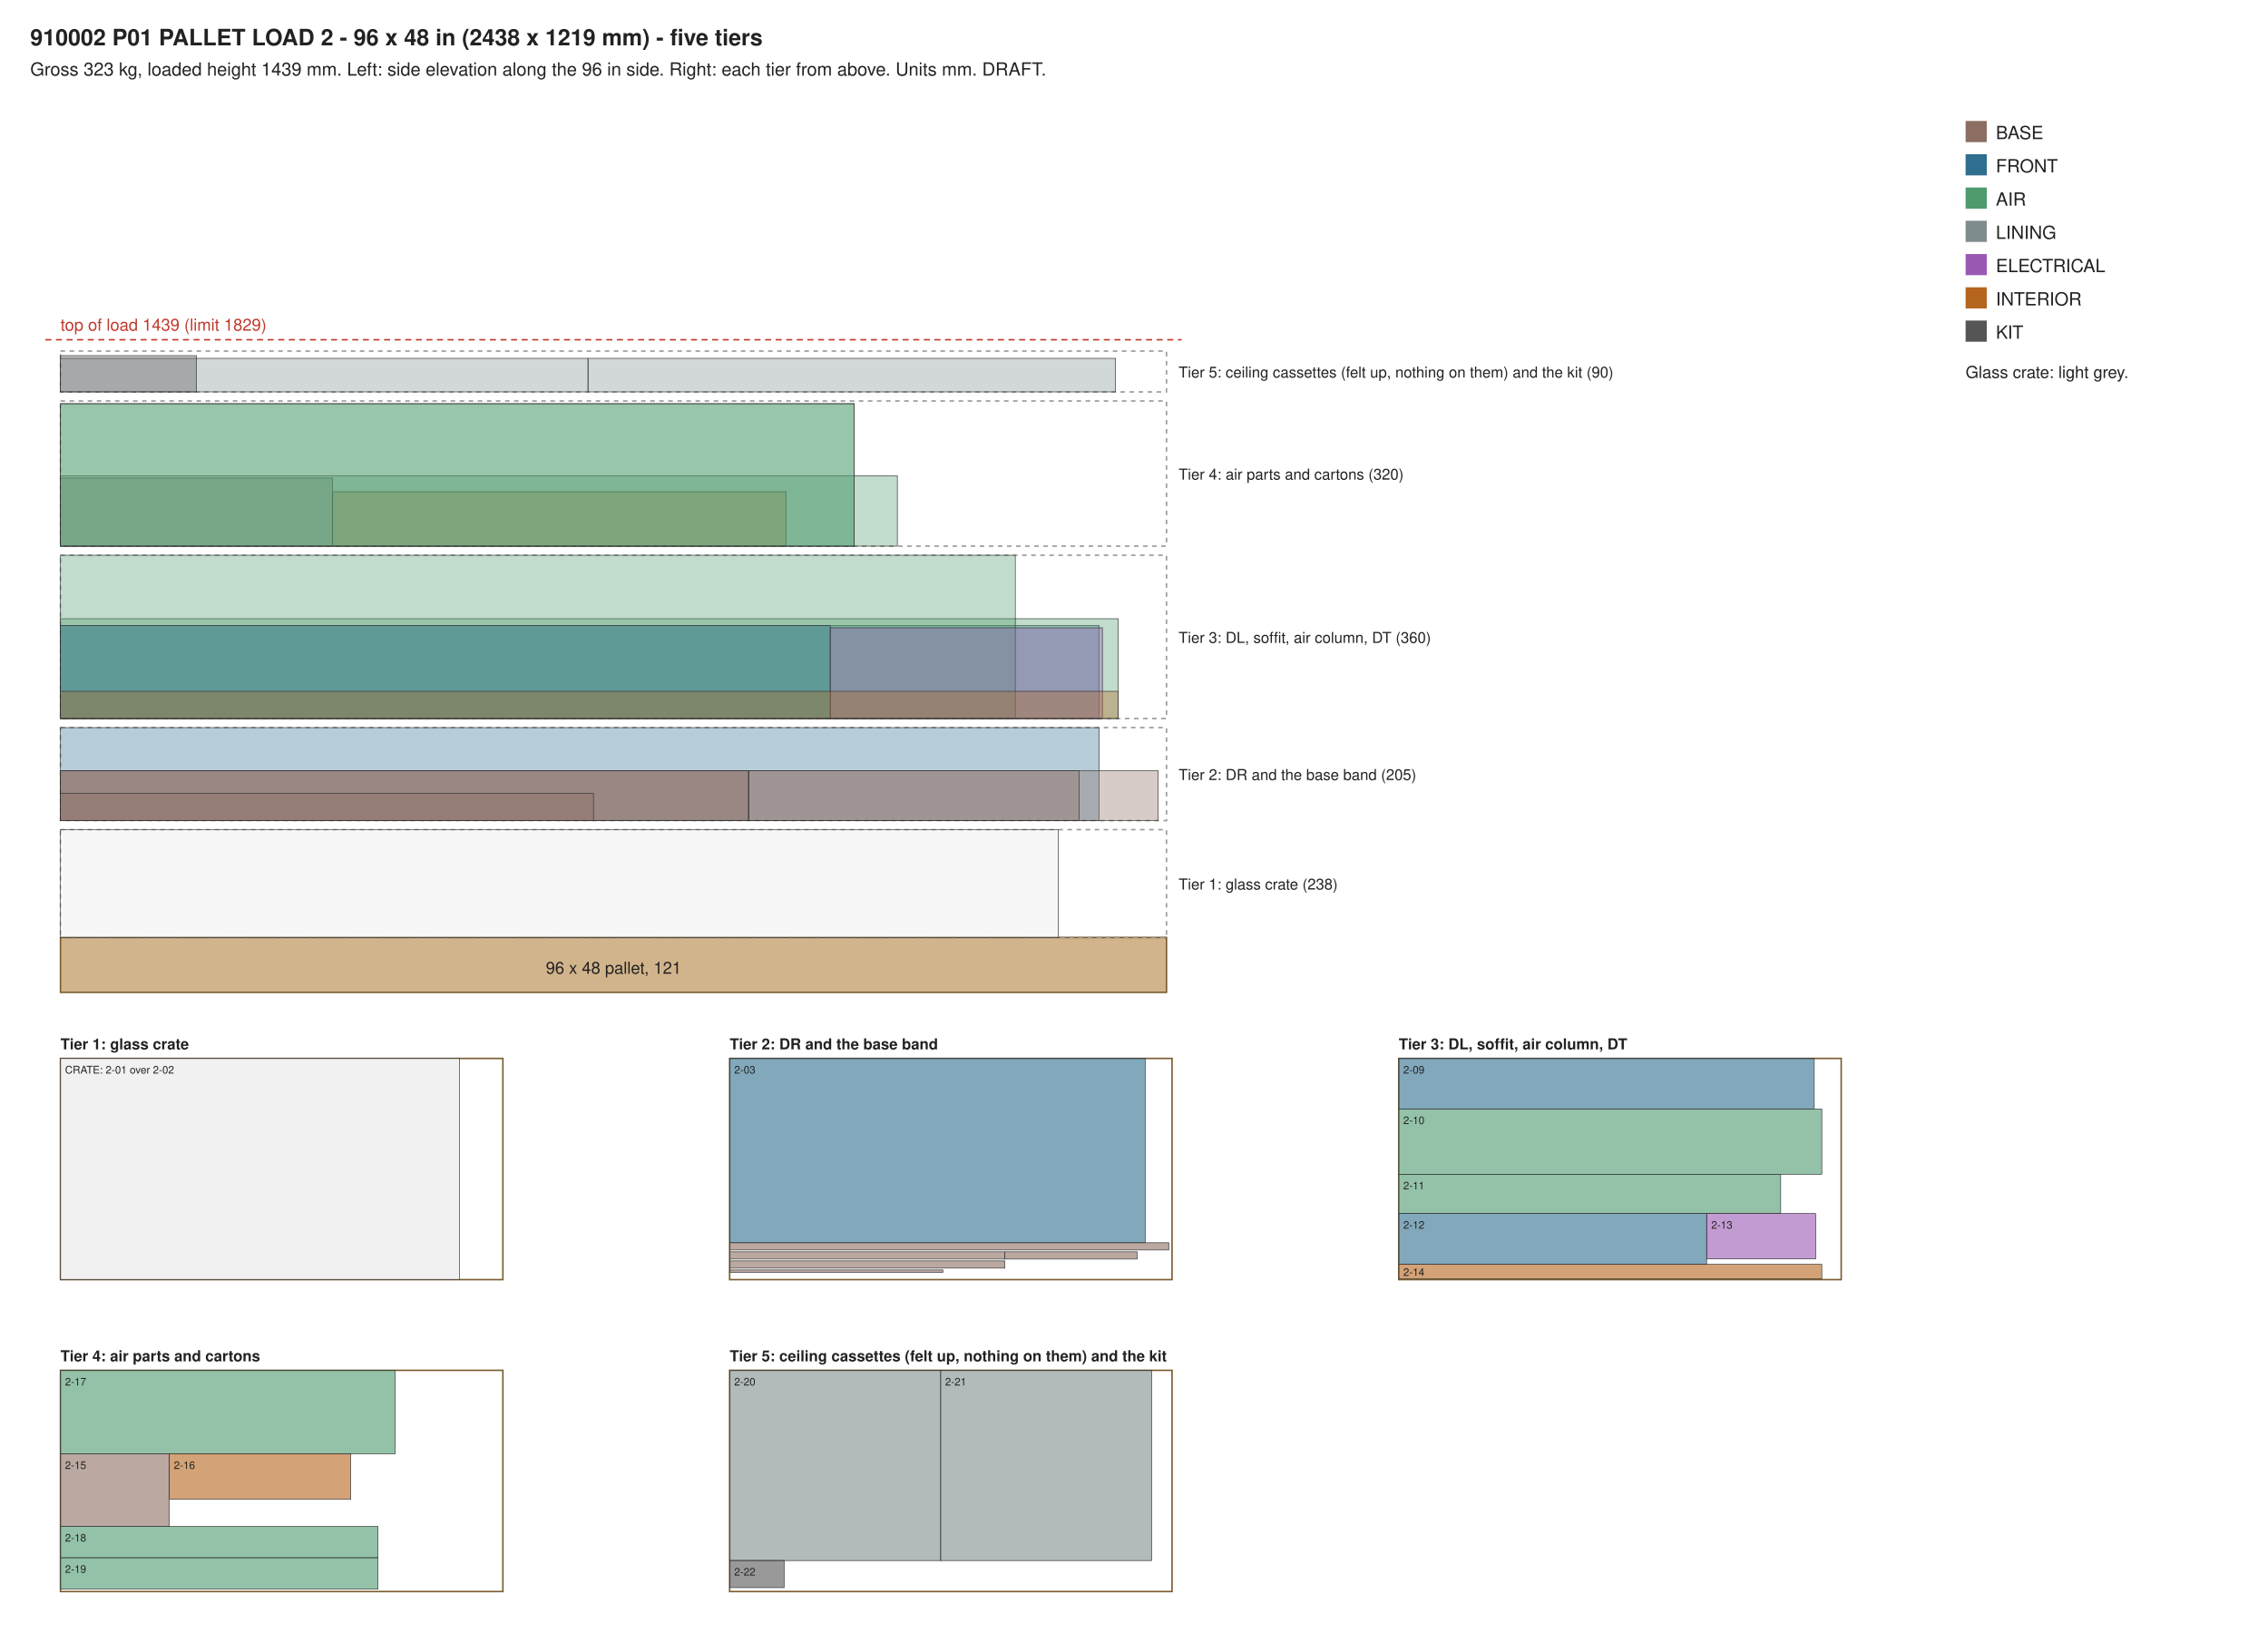
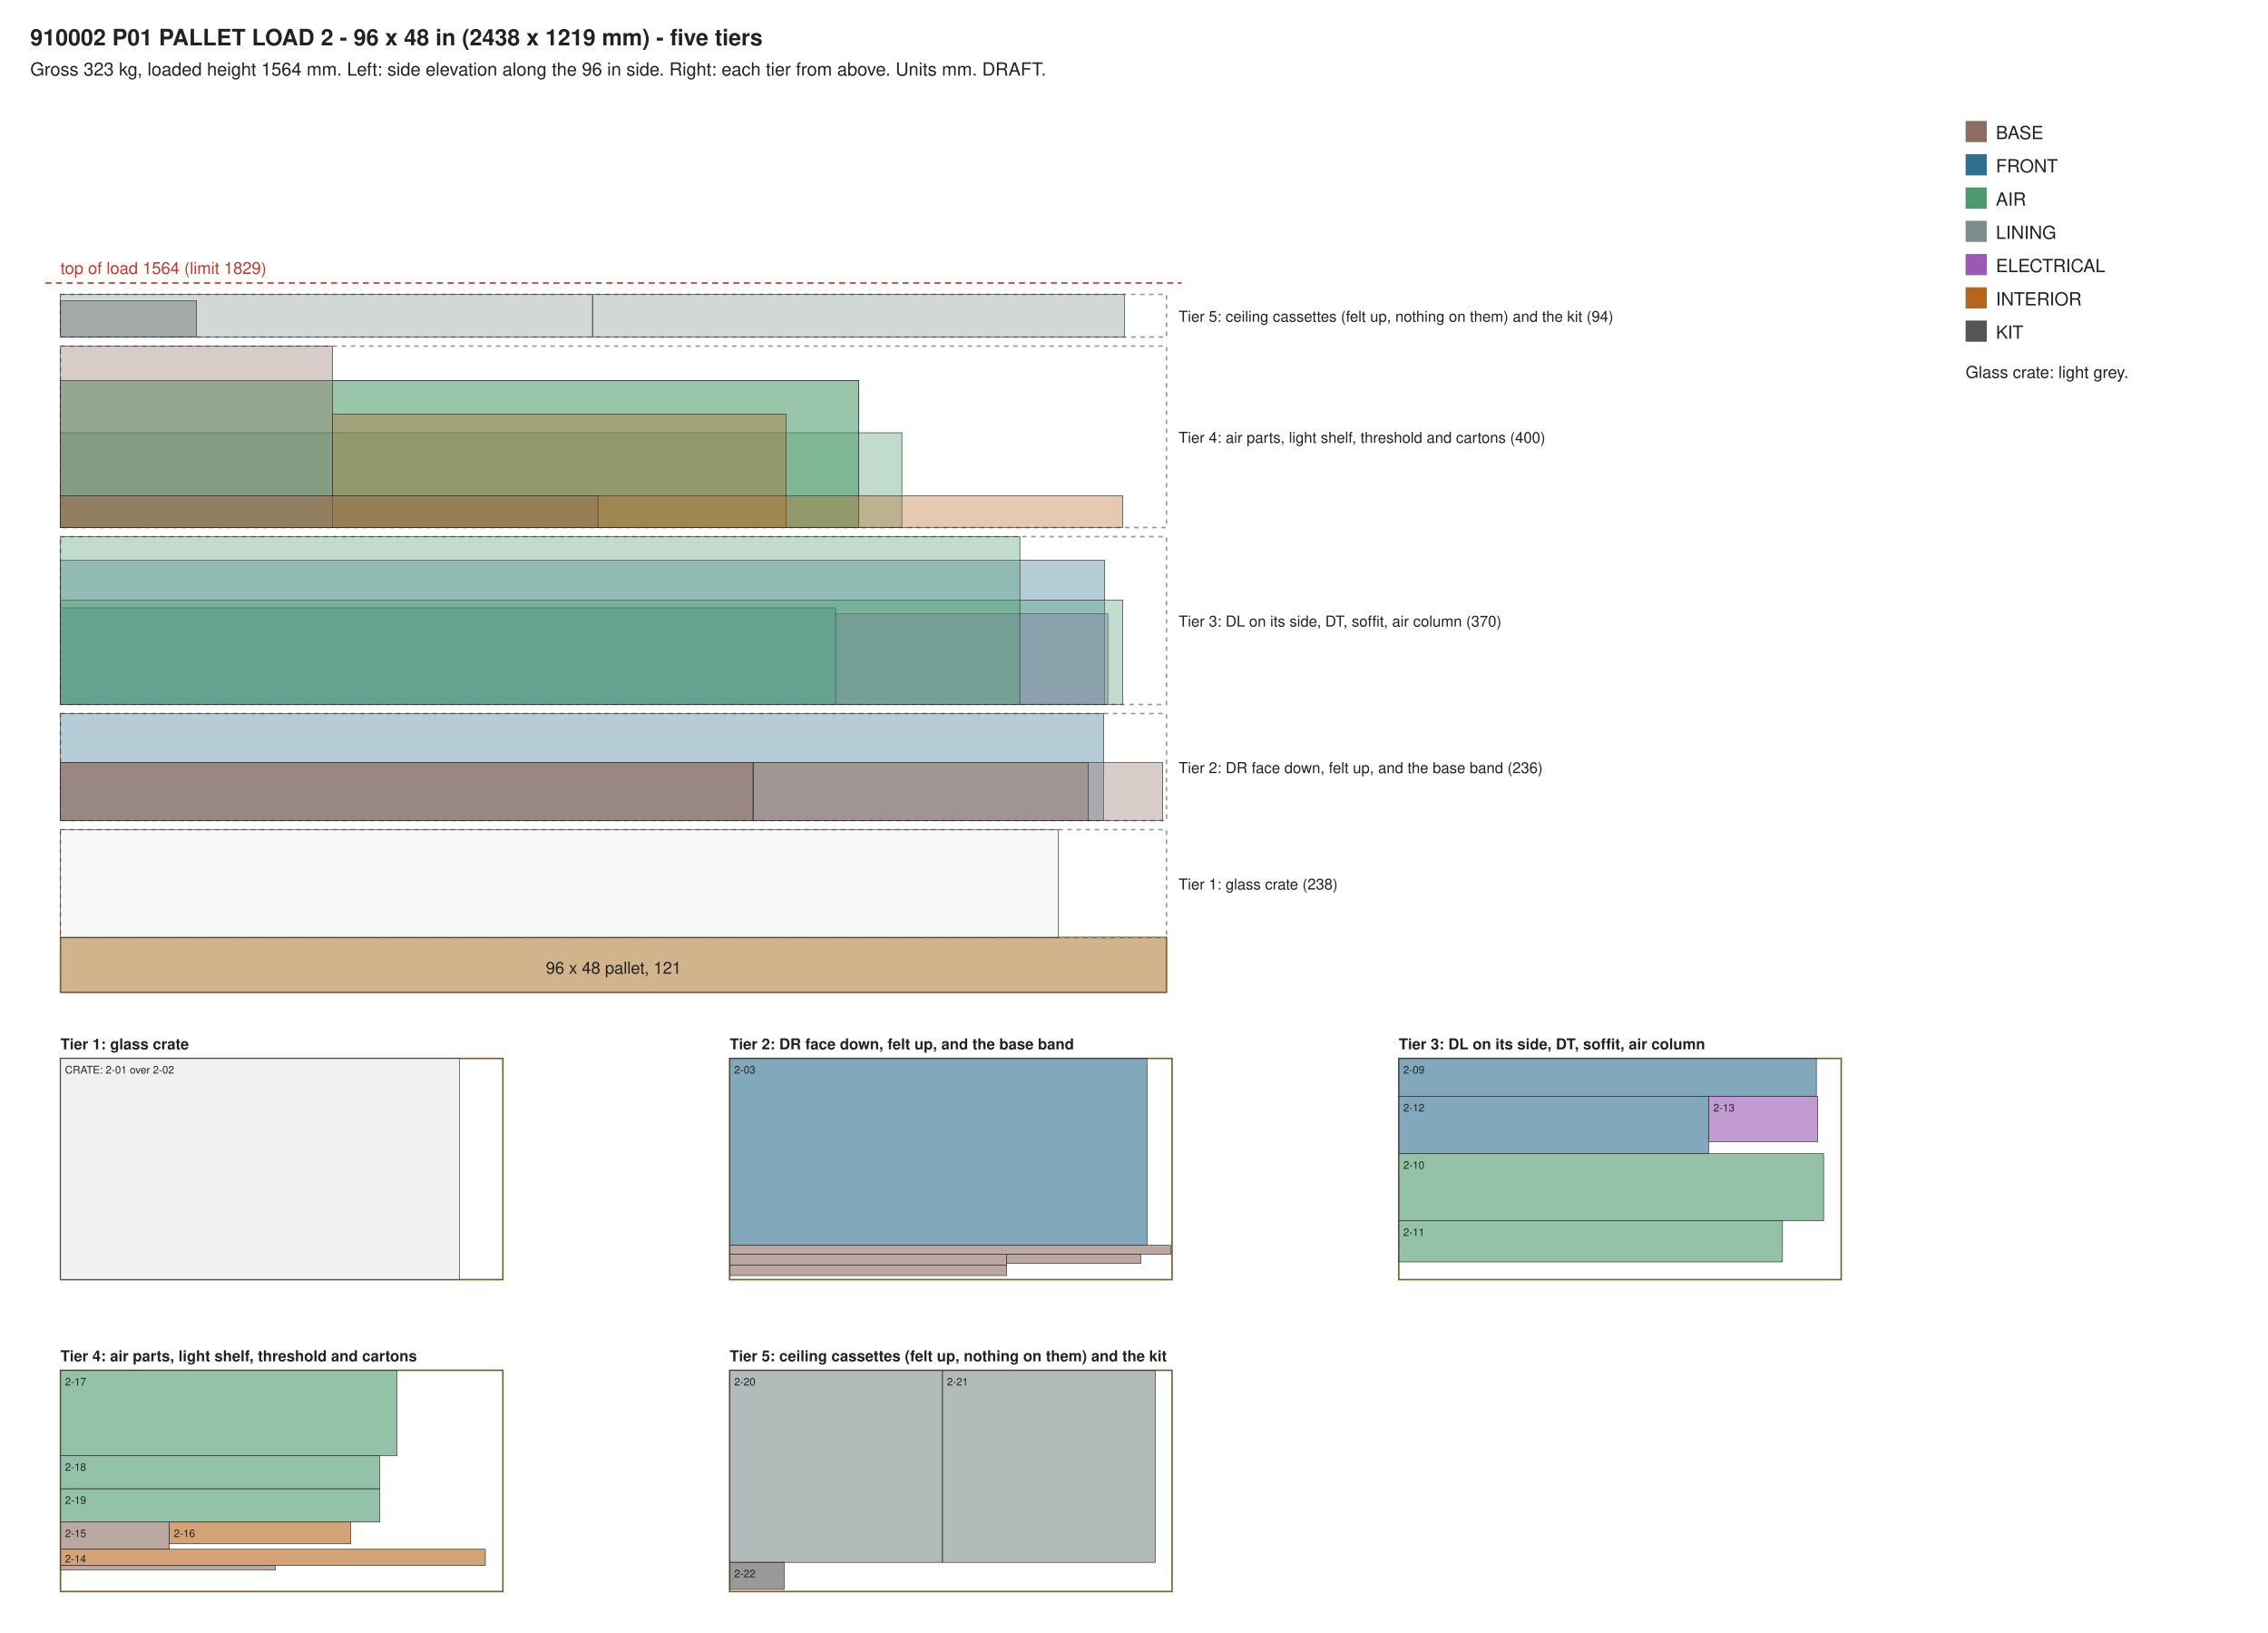
<svg xmlns="http://www.w3.org/2000/svg" width="1500" height="1080" viewBox="0 0 1500 1080">
  <rect width="1500" height="1080" fill="#ffffff" />
  <text x="20.0" y="30.0" font-family="Helvetica, Arial, sans-serif" font-size="15" text-anchor="start" font-weight="bold" fill="#222">910002 P01  PALLET LOAD 2 - 96 x 48 in (2438 x 1219 mm) - five tiers</text>
-   <text x="20.0" y="50.0" font-family="Helvetica, Arial, sans-serif" font-size="12" text-anchor="start" font-weight="normal" fill="#222">Gross 323 kg, loaded height 1439 mm. Left: side elevation along the 96 in side. Right: each tier from above. Units mm. DRAFT.</text>
+   <text x="20.0" y="50.0" font-family="Helvetica, Arial, sans-serif" font-size="12" text-anchor="start" font-weight="normal" fill="#222">Gross 323 kg, loaded height 1564 mm. Left: side elevation along the 96 in side. Right: each tier from above. Units mm. DRAFT.</text>
  <rect x="40" y="620" width="731.5" height="36.3" fill="#d2b48c" stroke="#7a5c2e" />
  <text x="405.8" y="644.0" font-family="Helvetica, Arial, sans-serif" font-size="11" text-anchor="middle" font-weight="normal" fill="#222">96 x 48 pallet, 121</text>
  <rect x="40" y="548.7" width="731.5" height="71.3" fill="none" stroke="#999" stroke-dasharray="3 3" />
  <rect x="40.0" y="548.7" width="660.0" height="71.3" fill="#e8e8e8" fill-opacity="0.35" stroke="#333" stroke-width="0.4" />
  <text x="779.5" y="588.3" font-family="Helvetica, Arial, sans-serif" font-size="10" text-anchor="start" font-weight="normal" fill="#222">Tier 1: glass crate (238)</text>
-   <rect x="40" y="481.2" width="731.5" height="61.5" fill="none" stroke="#999" stroke-dasharray="3 3" />
-   <rect x="40.0" y="481.2" width="687.0" height="61.5" fill="#2f6f8f" fill-opacity="0.35" stroke="#333" stroke-width="0.4" />
-   <rect x="40.0" y="509.7" width="726.0" height="33.0" fill="#8d6e63" fill-opacity="0.35" stroke="#333" stroke-width="0.4" />
-   <rect x="40.0" y="509.7" width="455.1" height="33.0" fill="#8d6e63" fill-opacity="0.35" stroke="#333" stroke-width="0.4" />
-   <rect x="495.1" y="509.7" width="218.7" height="33.0" fill="#8d6e63" fill-opacity="0.35" stroke="#333" stroke-width="0.4" />
-   <rect x="40.0" y="509.7" width="455.1" height="33.0" fill="#8d6e63" fill-opacity="0.35" stroke="#333" stroke-width="0.4" />
-   <rect x="40.0" y="524.7" width="352.5" height="18.0" fill="#8d6e63" fill-opacity="0.35" stroke="#333" stroke-width="0.4" />
-   <text x="779.5" y="515.9" font-family="Helvetica, Arial, sans-serif" font-size="10" text-anchor="start" font-weight="normal" fill="#222">Tier 2: DR and the base band (205)</text>
-   <rect x="40" y="367.2" width="731.5" height="108.0" fill="none" stroke="#999" stroke-dasharray="3 3" />
-   <rect x="40.0" y="413.7" width="687.0" height="61.5" fill="#2f6f8f" fill-opacity="0.35" stroke="#333" stroke-width="0.4" />
-   <rect x="40.0" y="409.2" width="699.6" height="66.0" fill="#4e9a6e" fill-opacity="0.35" stroke="#333" stroke-width="0.4" />
-   <rect x="40.0" y="367.2" width="631.5" height="108.0" fill="#4e9a6e" fill-opacity="0.35" stroke="#333" stroke-width="0.4" />
-   <rect x="40.0" y="413.7" width="509.1" height="61.5" fill="#2f6f8f" fill-opacity="0.35" stroke="#333" stroke-width="0.4" />
-   <rect x="549.1" y="415.2" width="180.0" height="60.0" fill="#9b59b6" fill-opacity="0.35" stroke="#333" stroke-width="0.4" />
-   <rect x="40.0" y="457.2" width="699.6" height="18.0" fill="#b5651d" fill-opacity="0.35" stroke="#333" stroke-width="0.4" />
-   <text x="779.5" y="425.2" font-family="Helvetica, Arial, sans-serif" font-size="10" text-anchor="start" font-weight="normal" fill="#222">Tier 3: DL, soffit, air column, DT (360)</text>
-   <rect x="40" y="265.2" width="731.5" height="96.0" fill="none" stroke="#999" stroke-dasharray="3 3" />
-   <rect x="40.0" y="314.7" width="553.5" height="46.5" fill="#4e9a6e" fill-opacity="0.35" stroke="#333" stroke-width="0.4" />
-   <rect x="40.0" y="316.2" width="180.0" height="45.0" fill="#8d6e63" fill-opacity="0.35" stroke="#333" stroke-width="0.4" />
-   <rect x="220.0" y="325.2" width="300.0" height="36.0" fill="#b5651d" fill-opacity="0.35" stroke="#333" stroke-width="0.4" />
-   <rect x="40.0" y="267.0" width="525.0" height="94.2" fill="#4e9a6e" fill-opacity="0.35" stroke="#333" stroke-width="0.4" />
-   <rect x="40.0" y="267.0" width="525.0" height="94.2" fill="#4e9a6e" fill-opacity="0.35" stroke="#333" stroke-width="0.4" />
-   <text x="779.5" y="317.2" font-family="Helvetica, Arial, sans-serif" font-size="10" text-anchor="start" font-weight="normal" fill="#222">Tier 4: air parts and cartons (320)</text>
-   <rect x="40" y="232.2" width="731.5" height="27.0" fill="none" stroke="#999" stroke-dasharray="3 3" />
-   <rect x="40.0" y="237.0" width="348.9" height="22.2" fill="#7f8c8d" fill-opacity="0.35" stroke="#333" stroke-width="0.4" />
-   <rect x="388.9" y="237.0" width="348.9" height="22.2" fill="#7f8c8d" fill-opacity="0.35" stroke="#333" stroke-width="0.4" />
-   <rect x="40.0" y="235.2" width="90.0" height="24.0" fill="#555555" fill-opacity="0.35" stroke="#333" stroke-width="0.4" />
-   <text x="779.5" y="249.7" font-family="Helvetica, Arial, sans-serif" font-size="10" text-anchor="start" font-weight="normal" fill="#222">Tier 5: ceiling cassettes (felt up, nothing on them) and the kit (90)</text>
-   <line x1="30" y1="224.7" x2="781.5" y2="224.7" stroke="#c0392b" stroke-dasharray="4 3" />
-   <text x="40.0" y="218.7" font-family="Helvetica, Arial, sans-serif" font-size="11" text-anchor="start" font-weight="normal" fill="#c0392b">top of load 1439 (limit 1829)</text>
+   <rect x="40" y="471.9" width="731.5" height="70.8" fill="none" stroke="#999" stroke-dasharray="3 3" />
+   <rect x="40.0" y="471.9" width="690.0" height="70.8" fill="#2f6f8f" fill-opacity="0.35" stroke="#333" stroke-width="0.4" />
+   <rect x="40.0" y="504.3" width="729.0" height="38.4" fill="#8d6e63" fill-opacity="0.35" stroke="#333" stroke-width="0.4" />
+   <rect x="40.0" y="504.3" width="458.1" height="38.4" fill="#8d6e63" fill-opacity="0.35" stroke="#333" stroke-width="0.4" />
+   <rect x="498.1" y="504.3" width="221.7" height="38.4" fill="#8d6e63" fill-opacity="0.35" stroke="#333" stroke-width="0.4" />
+   <rect x="40.0" y="504.3" width="458.1" height="38.4" fill="#8d6e63" fill-opacity="0.35" stroke="#333" stroke-width="0.4" />
+   <text x="779.5" y="511.3" font-family="Helvetica, Arial, sans-serif" font-size="10" text-anchor="start" font-weight="normal" fill="#222">Tier 2: DR face down, felt up, and the base band (236)</text>
+   <rect x="40" y="354.9" width="731.5" height="111.0" fill="none" stroke="#999" stroke-dasharray="3 3" />
+   <rect x="40.0" y="370.5" width="690.6" height="95.4" fill="#2f6f8f" fill-opacity="0.35" stroke="#333" stroke-width="0.4" />
+   <rect x="40.0" y="402.0" width="512.7" height="63.9" fill="#2f6f8f" fill-opacity="0.35" stroke="#333" stroke-width="0.4" />
+   <rect x="552.7" y="405.9" width="180.0" height="60.0" fill="#9b59b6" fill-opacity="0.35" stroke="#333" stroke-width="0.4" />
+   <rect x="40.0" y="396.9" width="702.6" height="69.0" fill="#4e9a6e" fill-opacity="0.35" stroke="#333" stroke-width="0.4" />
+   <rect x="40.0" y="354.9" width="634.5" height="111.0" fill="#4e9a6e" fill-opacity="0.35" stroke="#333" stroke-width="0.4" />
+   <text x="779.5" y="414.4" font-family="Helvetica, Arial, sans-serif" font-size="10" text-anchor="start" font-weight="normal" fill="#222">Tier 3: DL on its side, DT, soffit, air column (370)</text>
+   <rect x="40" y="228.9" width="731.5" height="120.0" fill="none" stroke="#999" stroke-dasharray="3 3" />
+   <rect x="40.0" y="286.2" width="556.5" height="62.7" fill="#4e9a6e" fill-opacity="0.35" stroke="#333" stroke-width="0.4" />
+   <rect x="40.0" y="251.7" width="528.0" height="97.2" fill="#4e9a6e" fill-opacity="0.35" stroke="#333" stroke-width="0.4" />
+   <rect x="40.0" y="251.7" width="528.0" height="97.2" fill="#4e9a6e" fill-opacity="0.35" stroke="#333" stroke-width="0.4" />
+   <rect x="40.0" y="228.9" width="180.0" height="120.0" fill="#8d6e63" fill-opacity="0.35" stroke="#333" stroke-width="0.4" />
+   <rect x="220.0" y="273.9" width="300.0" height="75.0" fill="#b5651d" fill-opacity="0.35" stroke="#333" stroke-width="0.4" />
+   <rect x="40.0" y="327.9" width="702.6" height="21.0" fill="#b5651d" fill-opacity="0.35" stroke="#333" stroke-width="0.4" />
+   <rect x="40.0" y="327.9" width="355.5" height="21.0" fill="#8d6e63" fill-opacity="0.35" stroke="#333" stroke-width="0.4" />
+   <text x="779.5" y="292.9" font-family="Helvetica, Arial, sans-serif" font-size="10" text-anchor="start" font-weight="normal" fill="#222">Tier 4: air parts, light shelf, threshold and cartons (400)</text>
+   <rect x="40" y="194.7" width="731.5" height="28.2" fill="none" stroke="#999" stroke-dasharray="3 3" />
+   <rect x="40.0" y="194.7" width="351.9" height="28.2" fill="#7f8c8d" fill-opacity="0.35" stroke="#333" stroke-width="0.4" />
+   <rect x="391.9" y="194.7" width="351.9" height="28.2" fill="#7f8c8d" fill-opacity="0.35" stroke="#333" stroke-width="0.4" />
+   <rect x="40.0" y="198.9" width="90.0" height="24.0" fill="#555555" fill-opacity="0.35" stroke="#333" stroke-width="0.4" />
+   <text x="779.5" y="212.8" font-family="Helvetica, Arial, sans-serif" font-size="10" text-anchor="start" font-weight="normal" fill="#222">Tier 5: ceiling cassettes (felt up, nothing on them) and the kit (94)</text>
+   <line x1="30" y1="187.2" x2="781.5" y2="187.2" stroke="#c0392b" stroke-dasharray="4 3" />
+   <text x="40.0" y="181.2" font-family="Helvetica, Arial, sans-serif" font-size="11" text-anchor="start" font-weight="normal" fill="#c0392b">top of load 1564 (limit 1829)</text>
  <text x="40.0" y="694.0" font-family="Helvetica, Arial, sans-serif" font-size="10" text-anchor="start" font-weight="bold" fill="#222">Tier 1: glass crate</text>
  <rect x="40.0" y="700.0" width="292.6" height="146.3" fill="none" stroke="#7a5c2e" />
  <rect x="40.0" y="700.0" width="264.0" height="146.3" fill="#e8e8e8" fill-opacity="0.6" stroke="#333" stroke-width="0.4" />
  <text x="43.0" y="710.0" font-family="Helvetica, Arial, sans-serif" font-size="7" text-anchor="start" font-weight="normal" fill="#222">CRATE: 2-01 over 2-02</text>
-   <text x="482.6" y="694.0" font-family="Helvetica, Arial, sans-serif" font-size="10" text-anchor="start" font-weight="bold" fill="#222">Tier 2: DR and the base band</text>
+   <text x="482.6" y="694.0" font-family="Helvetica, Arial, sans-serif" font-size="10" text-anchor="start" font-weight="bold" fill="#222">Tier 2: DR face down, felt up, and the base band</text>
  <rect x="482.56" y="700.0" width="292.6" height="146.3" fill="none" stroke="#7a5c2e" />
-   <rect x="482.6" y="700.0" width="274.8" height="121.9" fill="#2f6f8f" fill-opacity="0.6" stroke="#333" stroke-width="0.4" />
+   <rect x="482.6" y="700.0" width="276.0" height="123.6" fill="#2f6f8f" fill-opacity="0.6" stroke="#333" stroke-width="0.4" />
  <text x="485.6" y="710.0" font-family="Helvetica, Arial, sans-serif" font-size="7" text-anchor="start" font-weight="normal" fill="#222">2-03</text>
-   <rect x="482.6" y="821.9" width="290.4" height="4.8" fill="#8d6e63" fill-opacity="0.6" stroke="#333" stroke-width="0.4" />
-   <rect x="482.6" y="827.9" width="182.0" height="4.8" fill="#8d6e63" fill-opacity="0.6" stroke="#333" stroke-width="0.4" />
-   <rect x="664.6" y="827.9" width="87.5" height="4.8" fill="#8d6e63" fill-opacity="0.6" stroke="#333" stroke-width="0.4" />
-   <rect x="482.6" y="833.9" width="182.0" height="4.8" fill="#8d6e63" fill-opacity="0.6" stroke="#333" stroke-width="0.4" />
-   <rect x="482.6" y="839.9" width="141.0" height="1.6" fill="#8d6e63" fill-opacity="0.6" stroke="#333" stroke-width="0.4" />
-   <text x="925.1" y="694.0" font-family="Helvetica, Arial, sans-serif" font-size="10" text-anchor="start" font-weight="bold" fill="#222">Tier 3: DL, soffit, air column, DT</text>
+   <rect x="482.6" y="823.6" width="291.6" height="6.0" fill="#8d6e63" fill-opacity="0.6" stroke="#333" stroke-width="0.4" />
+   <rect x="482.6" y="829.6" width="183.2" height="7.0" fill="#8d6e63" fill-opacity="0.6" stroke="#333" stroke-width="0.4" />
+   <rect x="665.8" y="829.6" width="88.7" height="6.0" fill="#8d6e63" fill-opacity="0.6" stroke="#333" stroke-width="0.4" />
+   <rect x="482.6" y="836.6" width="183.2" height="7.0" fill="#8d6e63" fill-opacity="0.6" stroke="#333" stroke-width="0.4" />
+   <text x="925.1" y="694.0" font-family="Helvetica, Arial, sans-serif" font-size="10" text-anchor="start" font-weight="bold" fill="#222">Tier 3: DL on its side, DT, soffit, air column</text>
  <rect x="925.12" y="700.0" width="292.6" height="146.3" fill="none" stroke="#7a5c2e" />
-   <rect x="925.1" y="700.0" width="274.8" height="33.4" fill="#2f6f8f" fill-opacity="0.6" stroke="#333" stroke-width="0.4" />
+   <rect x="925.1" y="700.0" width="276.2" height="25.1" fill="#2f6f8f" fill-opacity="0.6" stroke="#333" stroke-width="0.4" />
  <text x="928.1" y="710.0" font-family="Helvetica, Arial, sans-serif" font-size="7" text-anchor="start" font-weight="normal" fill="#222">2-09</text>
-   <rect x="925.1" y="733.4" width="279.8" height="43.2" fill="#4e9a6e" fill-opacity="0.6" stroke="#333" stroke-width="0.4" />
-   <text x="928.1" y="743.4" font-family="Helvetica, Arial, sans-serif" font-size="7" text-anchor="start" font-weight="normal" fill="#222">2-10</text>
-   <rect x="925.1" y="776.6" width="252.6" height="26.0" fill="#4e9a6e" fill-opacity="0.6" stroke="#333" stroke-width="0.4" />
-   <text x="928.1" y="786.6" font-family="Helvetica, Arial, sans-serif" font-size="7" text-anchor="start" font-weight="normal" fill="#222">2-11</text>
-   <rect x="925.1" y="802.6" width="203.6" height="33.6" fill="#2f6f8f" fill-opacity="0.6" stroke="#333" stroke-width="0.4" />
-   <text x="928.1" y="812.6" font-family="Helvetica, Arial, sans-serif" font-size="7" text-anchor="start" font-weight="normal" fill="#222">2-12</text>
-   <rect x="1128.8" y="802.6" width="72.0" height="30.0" fill="#9b59b6" fill-opacity="0.6" stroke="#333" stroke-width="0.4" />
-   <text x="1131.8" y="812.6" font-family="Helvetica, Arial, sans-serif" font-size="7" text-anchor="start" font-weight="normal" fill="#222">2-13</text>
-   <rect x="925.1" y="836.2" width="279.8" height="9.6" fill="#b5651d" fill-opacity="0.6" stroke="#333" stroke-width="0.4" />
-   <text x="928.1" y="843.8" font-family="Helvetica, Arial, sans-serif" font-size="7" text-anchor="start" font-weight="normal" fill="#222">2-14</text>
-   <text x="40.0" y="900.3" font-family="Helvetica, Arial, sans-serif" font-size="10" text-anchor="start" font-weight="bold" fill="#222">Tier 4: air parts and cartons</text>
+   <rect x="925.1" y="725.1" width="205.1" height="37.9" fill="#2f6f8f" fill-opacity="0.6" stroke="#333" stroke-width="0.4" />
+   <text x="928.1" y="735.1" font-family="Helvetica, Arial, sans-serif" font-size="7" text-anchor="start" font-weight="normal" fill="#222">2-12</text>
+   <rect x="1130.2" y="725.1" width="72.0" height="30.0" fill="#9b59b6" fill-opacity="0.6" stroke="#333" stroke-width="0.4" />
+   <text x="1133.2" y="735.1" font-family="Helvetica, Arial, sans-serif" font-size="7" text-anchor="start" font-weight="normal" fill="#222">2-13</text>
+   <rect x="925.1" y="763.0" width="281.0" height="44.4" fill="#4e9a6e" fill-opacity="0.6" stroke="#333" stroke-width="0.4" />
+   <text x="928.1" y="773.0" font-family="Helvetica, Arial, sans-serif" font-size="7" text-anchor="start" font-weight="normal" fill="#222">2-10</text>
+   <rect x="925.1" y="807.4" width="253.8" height="27.2" fill="#4e9a6e" fill-opacity="0.6" stroke="#333" stroke-width="0.4" />
+   <text x="928.1" y="817.4" font-family="Helvetica, Arial, sans-serif" font-size="7" text-anchor="start" font-weight="normal" fill="#222">2-11</text>
+   <text x="40.0" y="900.3" font-family="Helvetica, Arial, sans-serif" font-size="10" text-anchor="start" font-weight="bold" fill="#222">Tier 4: air parts, light shelf, threshold and cartons</text>
  <rect x="40.0" y="906.28" width="292.6" height="146.3" fill="none" stroke="#7a5c2e" />
-   <rect x="40.0" y="906.3" width="221.4" height="55.2" fill="#4e9a6e" fill-opacity="0.6" stroke="#333" stroke-width="0.4" />
+   <rect x="40.0" y="906.3" width="222.6" height="56.4" fill="#4e9a6e" fill-opacity="0.6" stroke="#333" stroke-width="0.4" />
  <text x="43.0" y="916.3" font-family="Helvetica, Arial, sans-serif" font-size="7" text-anchor="start" font-weight="normal" fill="#222">2-17</text>
-   <rect x="40.0" y="961.5" width="72.0" height="48.0" fill="#8d6e63" fill-opacity="0.6" stroke="#333" stroke-width="0.4" />
-   <text x="43.0" y="971.5" font-family="Helvetica, Arial, sans-serif" font-size="7" text-anchor="start" font-weight="normal" fill="#222">2-15</text>
-   <rect x="112.0" y="961.5" width="120.0" height="30.0" fill="#b5651d" fill-opacity="0.6" stroke="#333" stroke-width="0.4" />
-   <text x="115.0" y="971.5" font-family="Helvetica, Arial, sans-serif" font-size="7" text-anchor="start" font-weight="normal" fill="#222">2-16</text>
-   <rect x="40.0" y="1009.5" width="210.0" height="20.8" fill="#4e9a6e" fill-opacity="0.6" stroke="#333" stroke-width="0.4" />
-   <text x="43.0" y="1019.5" font-family="Helvetica, Arial, sans-serif" font-size="7" text-anchor="start" font-weight="normal" fill="#222">2-18</text>
-   <rect x="40.0" y="1030.2" width="210.0" height="20.8" fill="#4e9a6e" fill-opacity="0.6" stroke="#333" stroke-width="0.4" />
-   <text x="43.0" y="1040.2" font-family="Helvetica, Arial, sans-serif" font-size="7" text-anchor="start" font-weight="normal" fill="#222">2-19</text>
+   <rect x="40.0" y="962.7" width="211.2" height="22.0" fill="#4e9a6e" fill-opacity="0.6" stroke="#333" stroke-width="0.4" />
+   <text x="43.0" y="972.7" font-family="Helvetica, Arial, sans-serif" font-size="7" text-anchor="start" font-weight="normal" fill="#222">2-18</text>
+   <rect x="40.0" y="984.6" width="211.2" height="22.0" fill="#4e9a6e" fill-opacity="0.6" stroke="#333" stroke-width="0.4" />
+   <text x="43.0" y="994.6" font-family="Helvetica, Arial, sans-serif" font-size="7" text-anchor="start" font-weight="normal" fill="#222">2-19</text>
+   <rect x="40.0" y="1006.6" width="72.0" height="18.0" fill="#8d6e63" fill-opacity="0.6" stroke="#333" stroke-width="0.4" />
+   <text x="43.0" y="1016.6" font-family="Helvetica, Arial, sans-serif" font-size="7" text-anchor="start" font-weight="normal" fill="#222">2-15</text>
+   <rect x="112.0" y="1006.6" width="120.0" height="14.4" fill="#b5651d" fill-opacity="0.6" stroke="#333" stroke-width="0.4" />
+   <text x="115.0" y="1016.6" font-family="Helvetica, Arial, sans-serif" font-size="7" text-anchor="start" font-weight="normal" fill="#222">2-16</text>
+   <rect x="40.0" y="1024.6" width="281.0" height="10.8" fill="#b5651d" fill-opacity="0.6" stroke="#333" stroke-width="0.4" />
+   <text x="43.0" y="1033.4" font-family="Helvetica, Arial, sans-serif" font-size="7" text-anchor="start" font-weight="normal" fill="#222">2-14</text>
+   <rect x="40.0" y="1035.4" width="142.2" height="2.8" fill="#8d6e63" fill-opacity="0.6" stroke="#333" stroke-width="0.4" />
  <text x="482.6" y="900.3" font-family="Helvetica, Arial, sans-serif" font-size="10" text-anchor="start" font-weight="bold" fill="#222">Tier 5: ceiling cassettes (felt up, nothing on them) and the kit</text>
  <rect x="482.56" y="906.28" width="292.6" height="146.3" fill="none" stroke="#7a5c2e" />
-   <rect x="482.6" y="906.3" width="139.6" height="125.8" fill="#7f8c8d" fill-opacity="0.6" stroke="#333" stroke-width="0.4" />
+   <rect x="482.6" y="906.3" width="140.8" height="127.0" fill="#7f8c8d" fill-opacity="0.6" stroke="#333" stroke-width="0.4" />
  <text x="485.6" y="916.3" font-family="Helvetica, Arial, sans-serif" font-size="7" text-anchor="start" font-weight="normal" fill="#222">2-20</text>
-   <rect x="622.1" y="906.3" width="139.6" height="125.8" fill="#7f8c8d" fill-opacity="0.6" stroke="#333" stroke-width="0.4" />
-   <text x="625.1" y="916.3" font-family="Helvetica, Arial, sans-serif" font-size="7" text-anchor="start" font-weight="normal" fill="#222">2-21</text>
-   <rect x="482.6" y="1032.0" width="36.0" height="18.0" fill="#555555" fill-opacity="0.6" stroke="#333" stroke-width="0.4" />
-   <text x="485.6" y="1042.0" font-family="Helvetica, Arial, sans-serif" font-size="7" text-anchor="start" font-weight="normal" fill="#222">2-22</text>
+   <rect x="623.3" y="906.3" width="140.8" height="127.0" fill="#7f8c8d" fill-opacity="0.6" stroke="#333" stroke-width="0.4" />
+   <text x="626.3" y="916.3" font-family="Helvetica, Arial, sans-serif" font-size="7" text-anchor="start" font-weight="normal" fill="#222">2-21</text>
+   <rect x="482.6" y="1033.2" width="36.0" height="18.0" fill="#555555" fill-opacity="0.6" stroke="#333" stroke-width="0.4" />
+   <text x="485.6" y="1043.2" font-family="Helvetica, Arial, sans-serif" font-size="7" text-anchor="start" font-weight="normal" fill="#222">2-22</text>
  <rect x="1300" y="80" width="14" height="14" fill="#8d6e63" />
  <text x="1320.0" y="92.0" font-family="Helvetica, Arial, sans-serif" font-size="12" text-anchor="start" font-weight="normal" fill="#222">BASE</text>
  <rect x="1300" y="102" width="14" height="14" fill="#2f6f8f" />
  <text x="1320.0" y="114.0" font-family="Helvetica, Arial, sans-serif" font-size="12" text-anchor="start" font-weight="normal" fill="#222">FRONT</text>
  <rect x="1300" y="124" width="14" height="14" fill="#4e9a6e" />
  <text x="1320.0" y="136.0" font-family="Helvetica, Arial, sans-serif" font-size="12" text-anchor="start" font-weight="normal" fill="#222">AIR</text>
  <rect x="1300" y="146" width="14" height="14" fill="#7f8c8d" />
  <text x="1320.0" y="158.0" font-family="Helvetica, Arial, sans-serif" font-size="12" text-anchor="start" font-weight="normal" fill="#222">LINING</text>
  <rect x="1300" y="168" width="14" height="14" fill="#9b59b6" />
  <text x="1320.0" y="180.0" font-family="Helvetica, Arial, sans-serif" font-size="12" text-anchor="start" font-weight="normal" fill="#222">ELECTRICAL</text>
  <rect x="1300" y="190" width="14" height="14" fill="#b5651d" />
  <text x="1320.0" y="202.0" font-family="Helvetica, Arial, sans-serif" font-size="12" text-anchor="start" font-weight="normal" fill="#222">INTERIOR</text>
  <rect x="1300" y="212" width="14" height="14" fill="#555555" />
  <text x="1320.0" y="224.0" font-family="Helvetica, Arial, sans-serif" font-size="12" text-anchor="start" font-weight="normal" fill="#222">KIT</text>
  <text x="1300.0" y="250.0" font-family="Helvetica, Arial, sans-serif" font-size="11" text-anchor="start" font-weight="normal" fill="#222">Glass crate: light grey.</text>
</svg>
